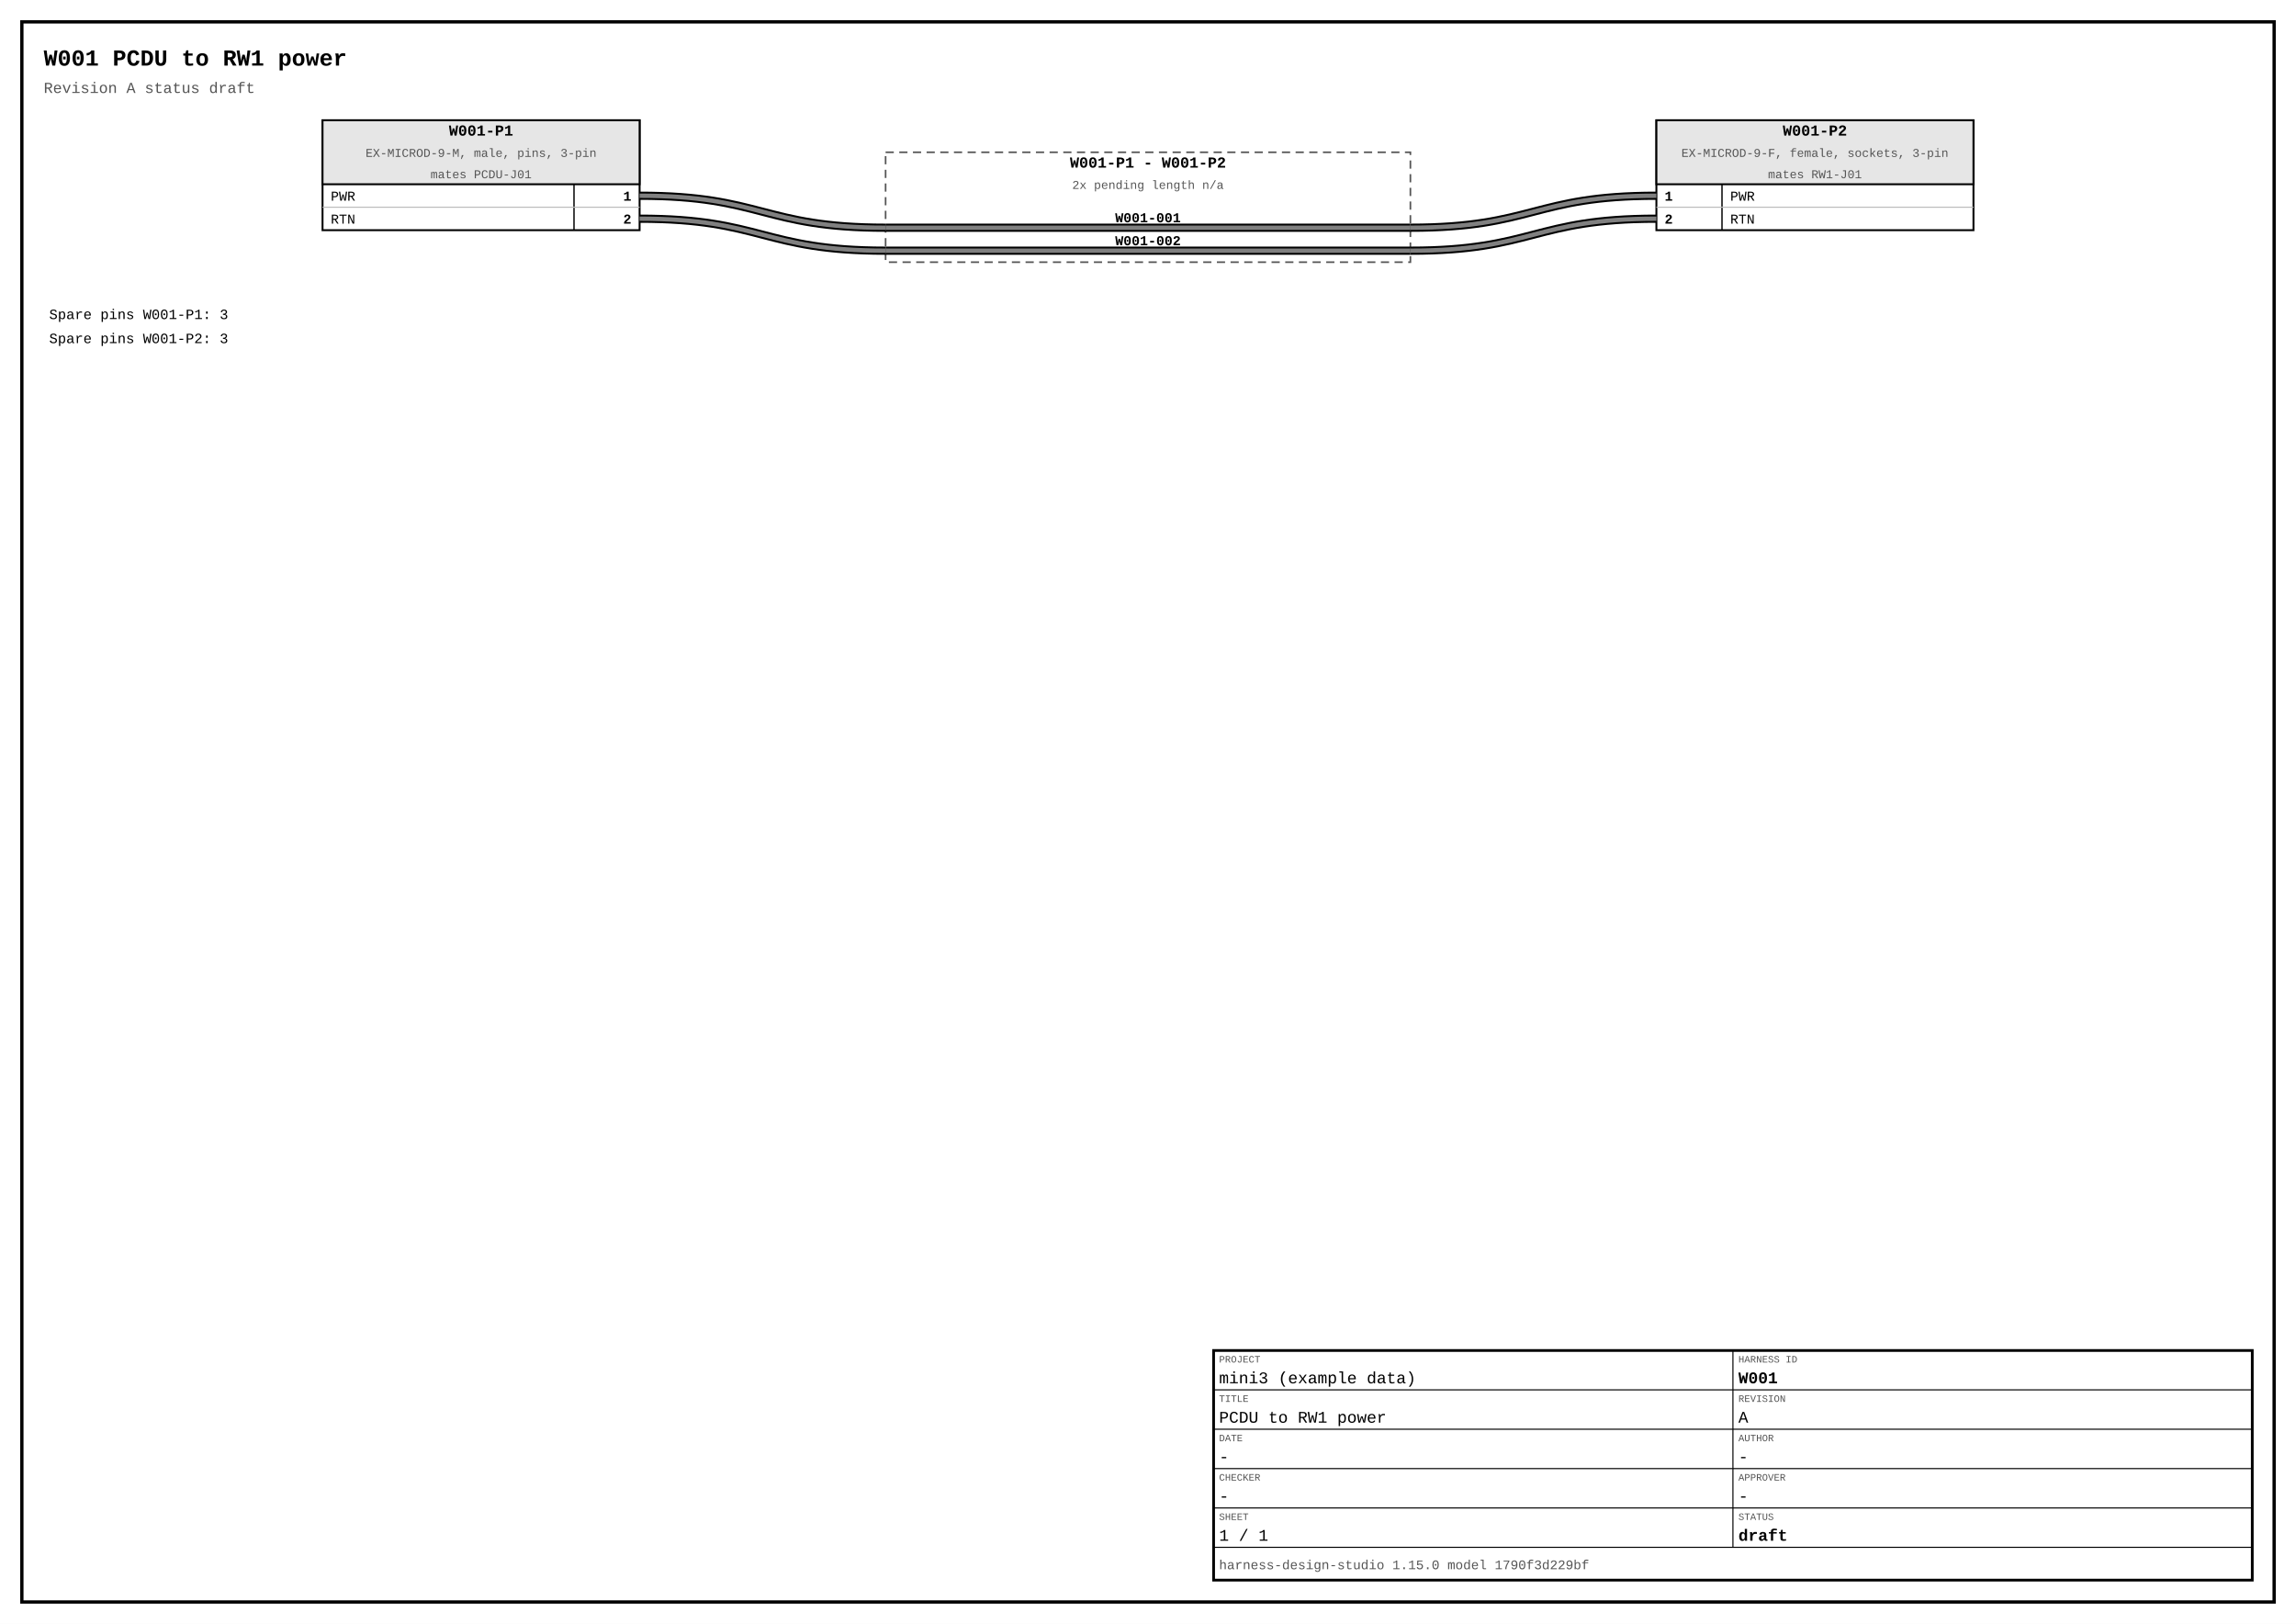
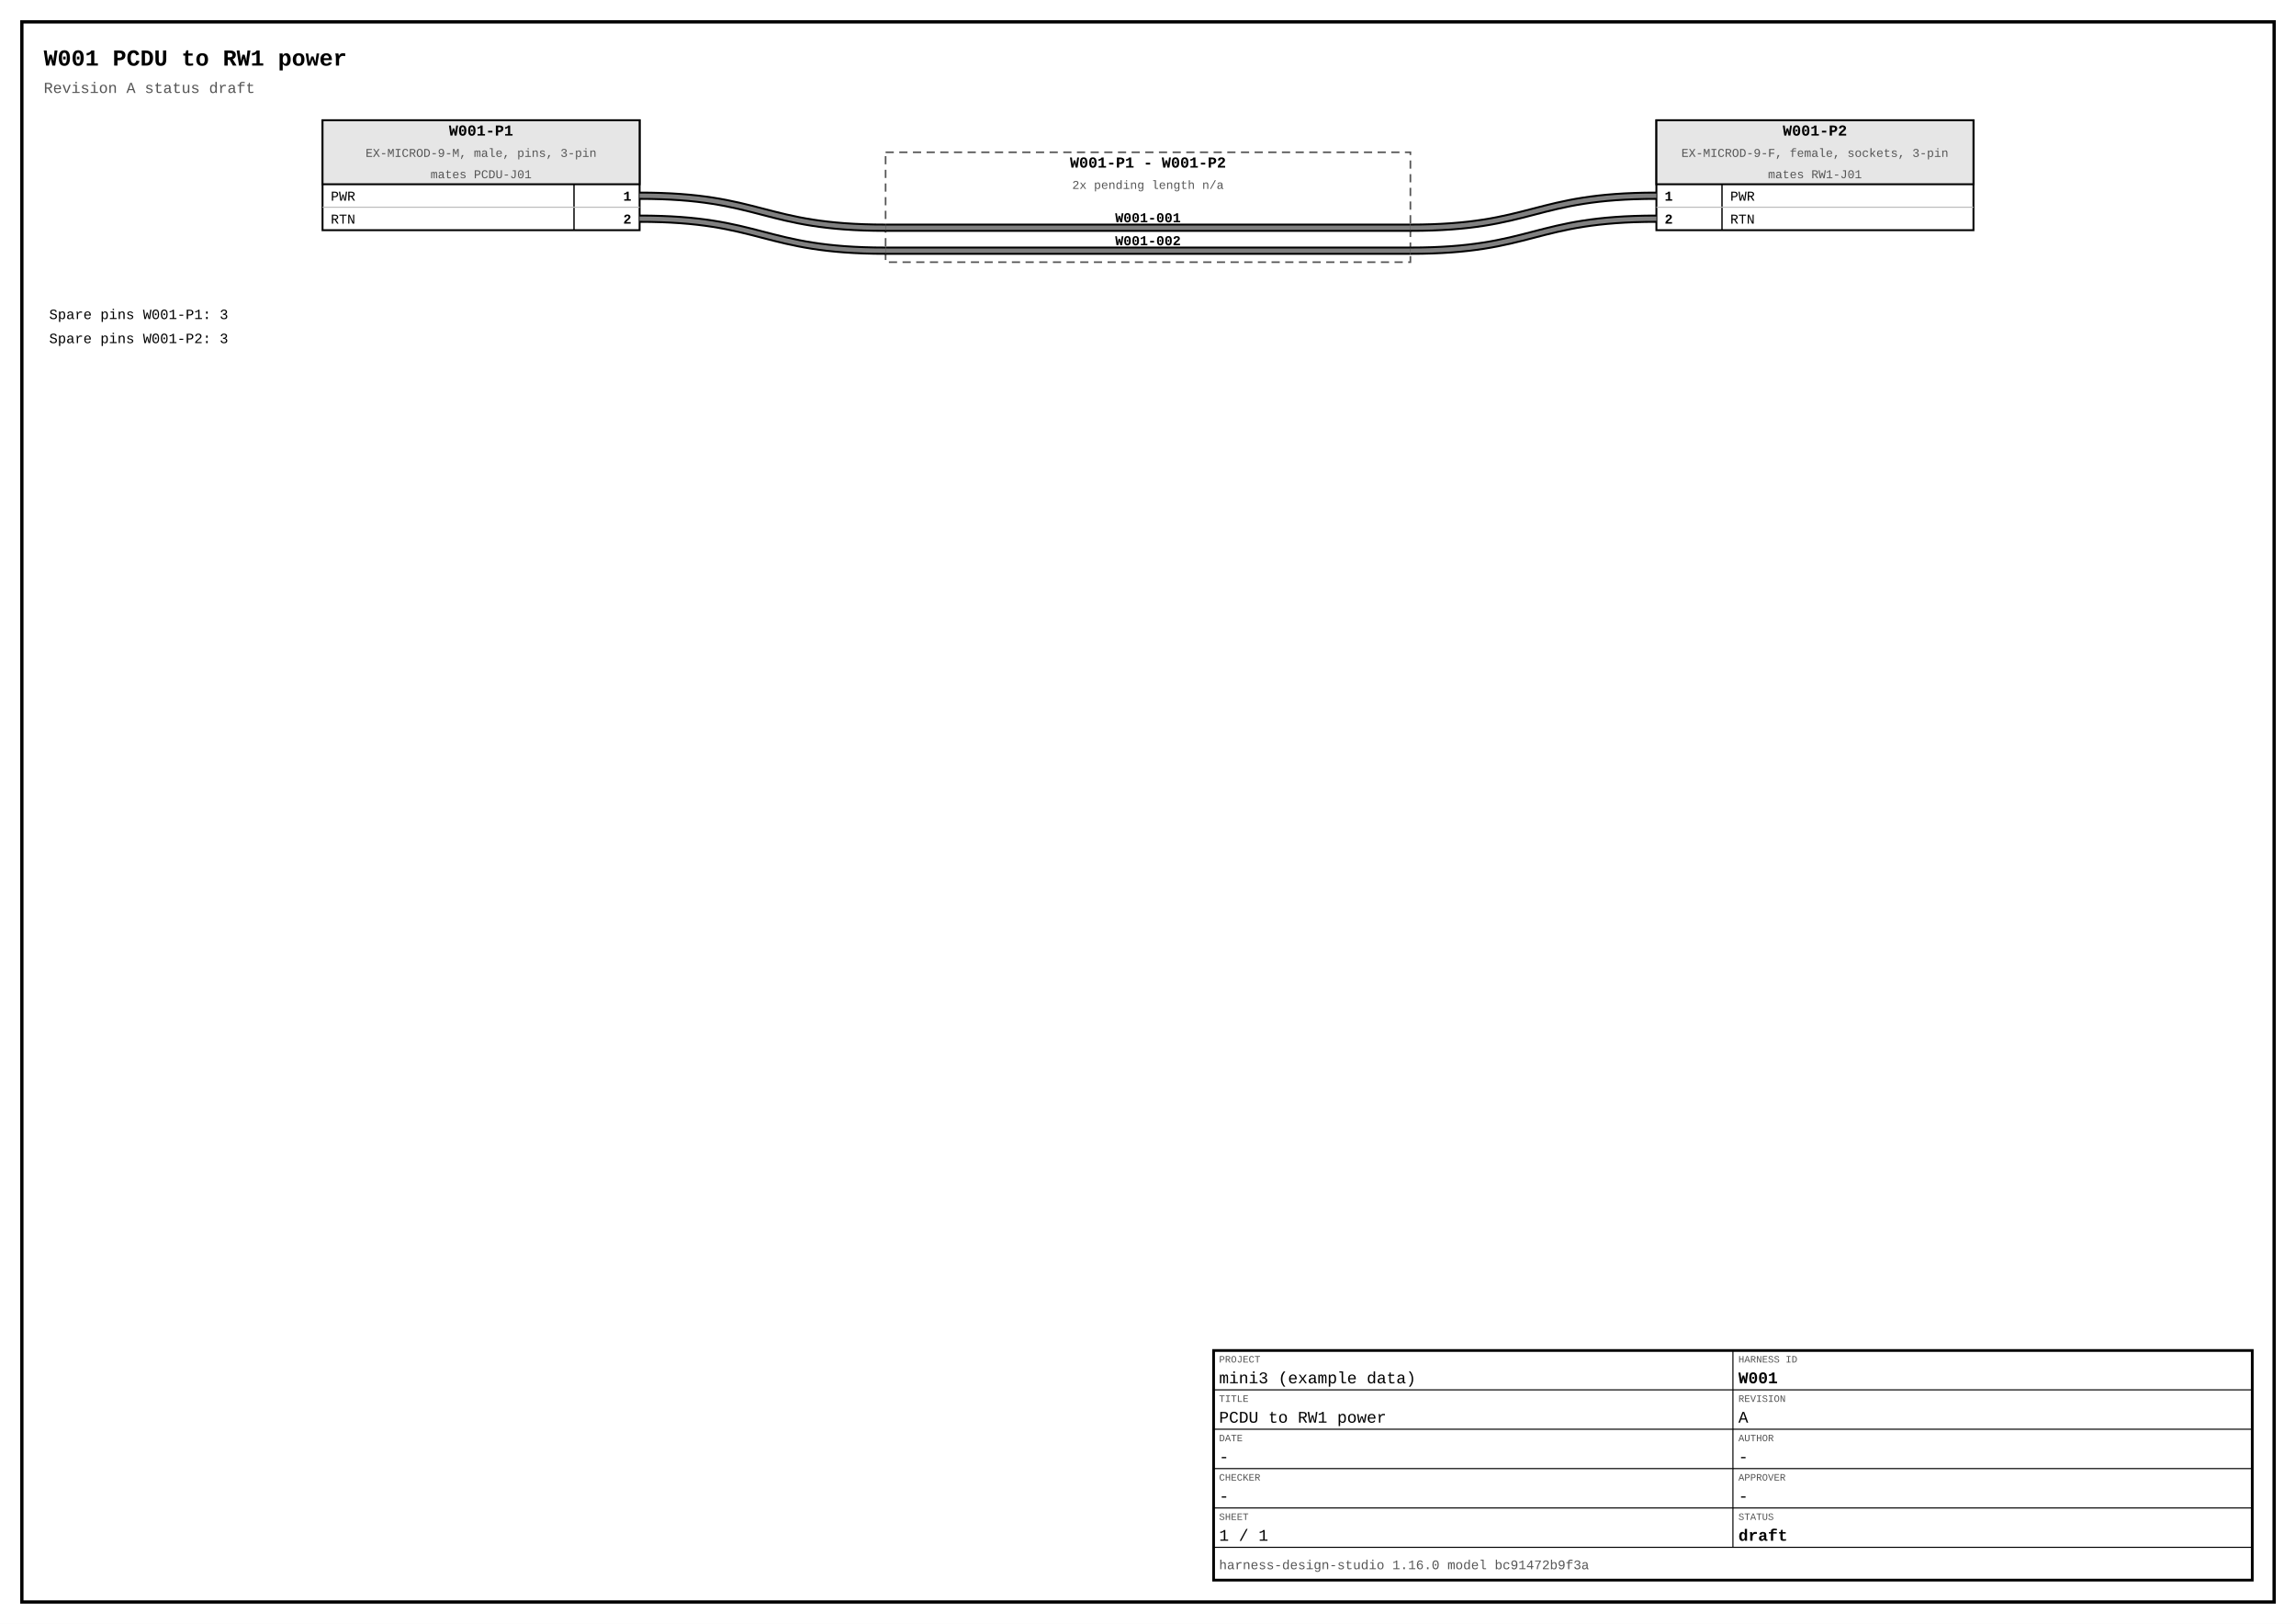
<svg xmlns="http://www.w3.org/2000/svg" width="420mm" height="297mm" viewBox="0 0 420 297" font-family="Courier New, Courier, monospace">
  <rect x="0" y="0" width="420" height="297" fill="#ffffff" />
  <rect x="4" y="4" width="412" height="289" fill="none" stroke="#000000" stroke-width="0.6" />
  <text x="8" y="12" font-size="4.2" font-weight="bold" text-anchor="start" fill="#000000">W001  PCDU to RW1 power</text>
  <text x="8" y="17" font-size="2.8" text-anchor="start" fill="#555555">Revision A  status draft</text>
  <rect x="59" y="22" width="58" height="20.1" fill="#ffffff" stroke="#000000" stroke-width="0.35" />
  <rect x="59" y="22" width="58" height="11.7" fill="#e6e6e6" stroke="#000000" stroke-width="0.35" />
  <text x="88" y="24.8" font-size="2.8" font-weight="bold" text-anchor="middle" fill="#000000">W001-P1</text>
  <text x="88" y="28.7" font-size="2.2" text-anchor="middle" fill="#555555">EX-MICROD-9-M, male, pins, 3-pin</text>
  <text x="88" y="32.6" font-size="2.2" text-anchor="middle" fill="#555555">mates PCDU-J01</text>
  <line x1="105" y1="33.7" x2="105" y2="42.1" stroke="#000000" stroke-width="0.25" />
  <line x1="59" y1="37.9" x2="117" y2="37.9" stroke="#bbbbbb" stroke-width="0.2" />
  <text x="60.5" y="36.7" font-size="2.5" text-anchor="start" fill="#000000" data-ref="sig/W001-P1/1">PWR</text>
  <text x="115.5" y="36.7" font-size="2.5" font-weight="bold" text-anchor="end" fill="#000000" data-ref="pin/W001-P1/1">1</text>
  <text x="60.5" y="40.9" font-size="2.5" text-anchor="start" fill="#000000" data-ref="sig/W001-P1/2">RTN</text>
  <text x="115.5" y="40.9" font-size="2.5" font-weight="bold" text-anchor="end" fill="#000000" data-ref="pin/W001-P1/2">2</text>
  <rect x="303" y="22" width="58" height="20.1" fill="#ffffff" stroke="#000000" stroke-width="0.35" />
  <rect x="303" y="22" width="58" height="11.7" fill="#e6e6e6" stroke="#000000" stroke-width="0.35" />
  <text x="332" y="24.8" font-size="2.8" font-weight="bold" text-anchor="middle" fill="#000000">W001-P2</text>
  <text x="332" y="28.7" font-size="2.2" text-anchor="middle" fill="#555555">EX-MICROD-9-F, female, sockets, 3-pin</text>
  <text x="332" y="32.6" font-size="2.2" text-anchor="middle" fill="#555555">mates RW1-J01</text>
  <line x1="315" y1="33.7" x2="315" y2="42.1" stroke="#000000" stroke-width="0.25" />
  <line x1="303" y1="37.9" x2="361" y2="37.9" stroke="#bbbbbb" stroke-width="0.2" />
  <text x="304.5" y="36.7" font-size="2.5" font-weight="bold" text-anchor="start" fill="#000000" data-ref="pin/W001-P2/1">1</text>
  <text x="316.5" y="36.7" font-size="2.5" text-anchor="start" fill="#000000" data-ref="sig/W001-P2/1">PWR</text>
  <text x="304.5" y="40.9" font-size="2.5" font-weight="bold" text-anchor="start" fill="#000000" data-ref="pin/W001-P2/2">2</text>
  <text x="316.5" y="40.9" font-size="2.5" text-anchor="start" fill="#000000" data-ref="sig/W001-P2/2">RTN</text>
  <rect x="162" y="27.85" width="96" height="20.1" fill="none" stroke="#555555" stroke-width="0.3" stroke-dasharray="1.5 1" />
  <text x="210" y="30.65" font-size="2.8" font-weight="bold" text-anchor="middle" fill="#000000">W001-P1 - W001-P2</text>
  <text x="210" y="34.55" font-size="2.2" text-anchor="middle" fill="#555555">2x  pending  length n/a</text>
  <path d="M 117 35.8 C 139.5 35.8 139.5 41.65 162 41.65" fill="none" stroke="#000000" stroke-width="1.5" />
  <line x1="162" y1="41.65" x2="258" y2="41.65" stroke="#000000" stroke-width="1.5" />
  <path d="M 258 41.65 C 280.5 41.65 280.5 35.8 303 35.8" fill="none" stroke="#000000" stroke-width="1.5" />
  <path d="M 117 35.8 C 139.5 35.8 139.5 41.65 162 41.65" fill="none" stroke="#808080" stroke-width="0.8" />
  <line x1="162" y1="41.65" x2="258" y2="41.65" stroke="#808080" stroke-width="0.8" />
  <path d="M 258 41.65 C 280.5 41.65 280.5 35.8 303 35.8" fill="none" stroke="#808080" stroke-width="0.8" />
  <text x="210" y="40.65" font-size="2.5" font-weight="bold" text-anchor="middle" fill="#000000">W001-001</text>
  <path d="M 117 40 C 139.5 40 139.5 45.85 162 45.85" fill="none" stroke="#000000" stroke-width="1.5" />
  <line x1="162" y1="45.85" x2="258" y2="45.85" stroke="#000000" stroke-width="1.5" />
  <path d="M 258 45.85 C 280.5 45.85 280.5 40 303 40" fill="none" stroke="#000000" stroke-width="1.5" />
  <path d="M 117 40 C 139.5 40 139.5 45.85 162 45.85" fill="none" stroke="#808080" stroke-width="0.8" />
  <line x1="162" y1="45.85" x2="258" y2="45.85" stroke="#808080" stroke-width="0.8" />
  <path d="M 258 45.85 C 280.5 45.85 280.5 40 303 40" fill="none" stroke="#808080" stroke-width="0.8" />
  <text x="210" y="44.85" font-size="2.5" font-weight="bold" text-anchor="middle" fill="#000000">W001-002</text>
  <text x="9" y="58.35" font-size="2.6" text-anchor="start" fill="#000000">Spare pins W001-P1: 3</text>
  <text x="9" y="62.75" font-size="2.6" text-anchor="start" fill="#000000">Spare pins W001-P2: 3</text>
  <rect x="222" y="247" width="190" height="42" fill="none" stroke="#000000" stroke-width="0.5" />
  <line x1="222" y1="247" x2="317" y2="247" stroke="#000000" stroke-width="0.2" />
  <text x="223" y="249.2" font-size="1.8" text-anchor="start" fill="#555555">PROJECT</text>
  <text x="223" y="253" font-size="3" text-anchor="start" fill="#000000">mini3 (example data)</text>
  <line x1="317" y1="247" x2="412" y2="247" stroke="#000000" stroke-width="0.2" />
  <text x="318" y="249.2" font-size="1.8" text-anchor="start" fill="#555555">HARNESS ID</text>
  <text x="318" y="253" font-size="3" font-weight="bold" text-anchor="start" fill="#000000">W001</text>
  <line x1="222" y1="254.2" x2="317" y2="254.2" stroke="#000000" stroke-width="0.2" />
  <text x="223" y="256.4" font-size="1.8" text-anchor="start" fill="#555555">TITLE</text>
  <text x="223" y="260.2" font-size="3" text-anchor="start" fill="#000000">PCDU to RW1 power</text>
  <line x1="317" y1="254.2" x2="412" y2="254.2" stroke="#000000" stroke-width="0.2" />
  <text x="318" y="256.4" font-size="1.8" text-anchor="start" fill="#555555">REVISION</text>
  <text x="318" y="260.2" font-size="3" text-anchor="start" fill="#000000">A</text>
  <line x1="222" y1="261.4" x2="317" y2="261.4" stroke="#000000" stroke-width="0.2" />
  <text x="223" y="263.6" font-size="1.8" text-anchor="start" fill="#555555">DATE</text>
  <text x="223" y="267.4" font-size="3" text-anchor="start" fill="#000000">-</text>
  <line x1="317" y1="261.4" x2="412" y2="261.4" stroke="#000000" stroke-width="0.2" />
  <text x="318" y="263.6" font-size="1.8" text-anchor="start" fill="#555555">AUTHOR</text>
  <text x="318" y="267.4" font-size="3" text-anchor="start" fill="#000000">-</text>
  <line x1="222" y1="268.6" x2="317" y2="268.6" stroke="#000000" stroke-width="0.2" />
  <text x="223" y="270.8" font-size="1.8" text-anchor="start" fill="#555555">CHECKER</text>
  <text x="223" y="274.6" font-size="3" text-anchor="start" fill="#000000">-</text>
  <line x1="317" y1="268.6" x2="412" y2="268.6" stroke="#000000" stroke-width="0.2" />
  <text x="318" y="270.8" font-size="1.8" text-anchor="start" fill="#555555">APPROVER</text>
  <text x="318" y="274.6" font-size="3" text-anchor="start" fill="#000000">-</text>
  <line x1="222" y1="275.8" x2="317" y2="275.8" stroke="#000000" stroke-width="0.2" />
  <text x="223" y="278" font-size="1.8" text-anchor="start" fill="#555555">SHEET</text>
  <text x="223" y="281.8" font-size="3" text-anchor="start" fill="#000000">1 / 1</text>
  <line x1="317" y1="275.8" x2="412" y2="275.8" stroke="#000000" stroke-width="0.2" />
  <text x="318" y="278" font-size="1.8" text-anchor="start" fill="#555555">STATUS</text>
  <text x="318" y="281.8" font-size="3" font-weight="bold" text-anchor="start" fill="#000000">draft</text>
  <line x1="317" y1="247" x2="317" y2="283" stroke="#000000" stroke-width="0.2" />
  <line x1="222" y1="283" x2="412" y2="283" stroke="#000000" stroke-width="0.2" />
-   <text x="223" y="287" font-size="2.4" text-anchor="start" fill="#555555">harness-design-studio 1.15.0 model 1790f3d229bf</text>
+   <text x="223" y="287" font-size="2.4" text-anchor="start" fill="#555555">harness-design-studio 1.16.0 model bc91472b9f3a</text>
</svg>
